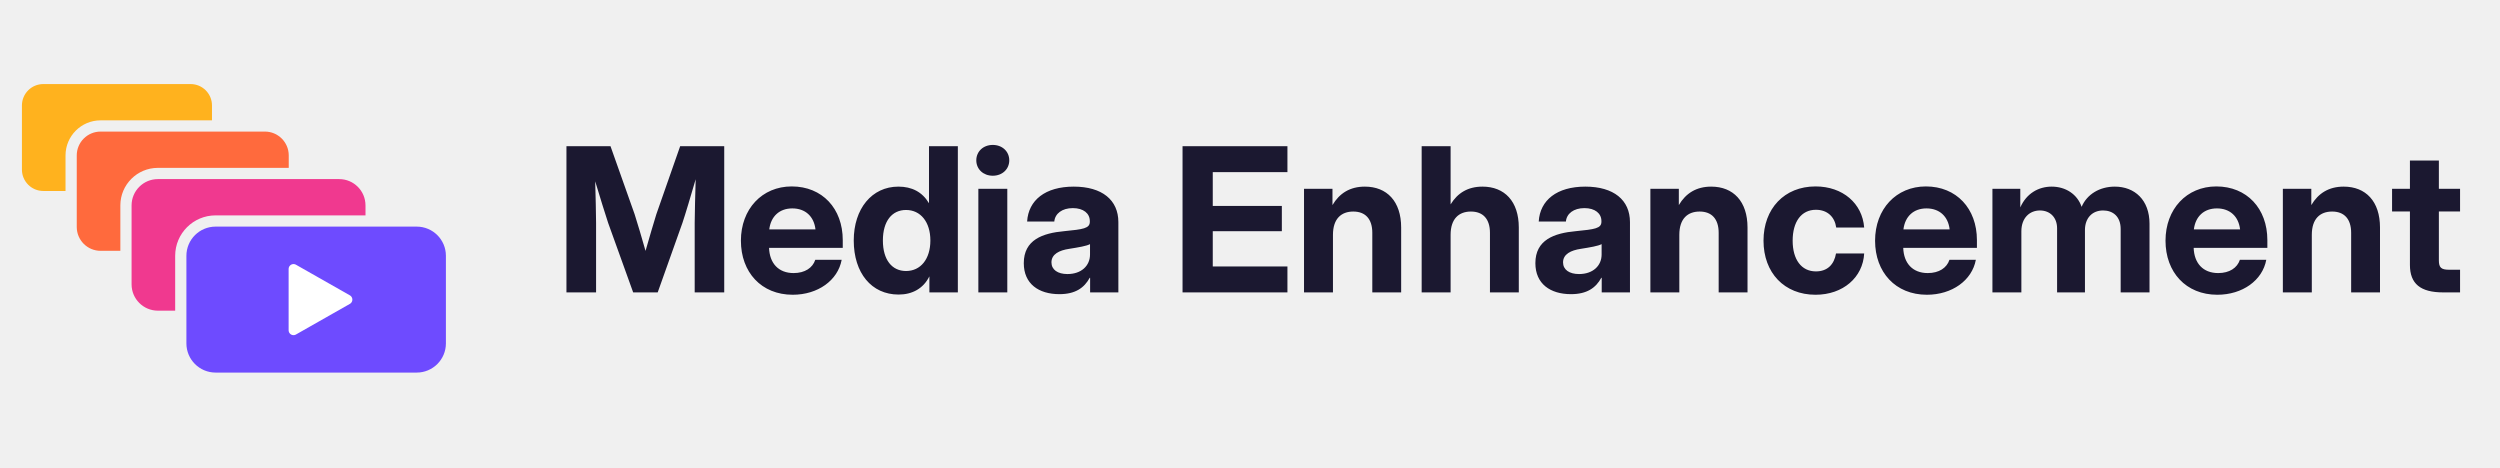
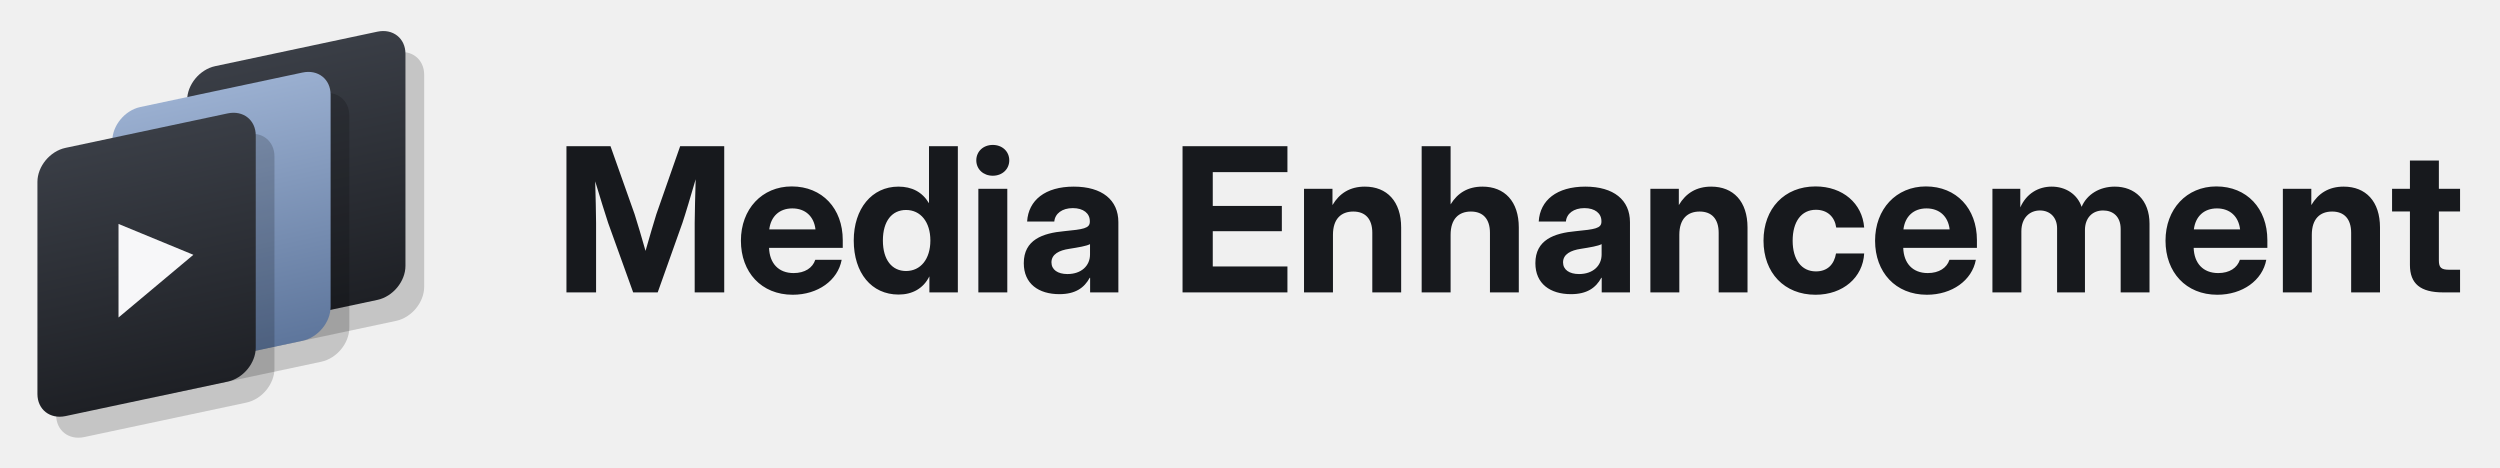
<svg xmlns="http://www.w3.org/2000/svg" width="513" height="96" viewBox="0 0 513 96">
-   <defs>
-     <mask id="m0" maskUnits="userSpaceOnUse" x="0" y="0" width="96" height="96">
-       <rect x="0" y="0" width="96" height="96" fill="#fff" />
-       <g fill="#000">
-         <rect x="13.446" y="24.696" width="48.108" height="29.077" rx="7.198" ry="7.198" />
-       </g>
-     </mask>
-     <mask id="m1" maskUnits="userSpaceOnUse" x="0" y="0" width="96" height="96">
-       <rect x="0" y="0" width="96" height="96" fill="#fff" />
-       <g fill="#000">
-         <rect x="24.696" y="34.446" width="52.608" height="31.608" rx="7.704" ry="7.704" />
-       </g>
-     </mask>
-     <mask id="m2" maskUnits="userSpaceOnUse" x="0" y="0" width="96" height="96">
-       <rect x="0" y="0" width="96" height="96" fill="#fff" />
-       <g fill="#000">
-         <rect x="35.946" y="44.196" width="57.858" height="34.561" rx="8.295" ry="8.295" />
-       </g>
-     </mask>
-   </defs>
-   <g mask="url(#m0)" fill="#FFB21E">
-     <rect x="4.5" y="17.25" width="39" height="21.938" rx="4.388" ry="4.388" />
-   </g>
-   <g mask="url(#m1)" fill="#FF6A3D">
-     <rect x="15.75" y="27" width="43.5" height="24.469" rx="4.894" ry="4.894" />
-   </g>
-   <g mask="url(#m2)" fill="#F0398F">
-     <rect x="27" y="36.75" width="48" height="27" rx="5.4" ry="5.4" />
-   </g>
-   <g fill="#6E4BFF">
-     <rect x="38.25" y="46.5" width="53.25" height="29.953" rx="5.991" ry="5.991" />
-   </g>
-   <path d="M60.23,55.19 L60.23,67.77 L71.30,61.48 Z" fill="#FFFFFF" stroke="#FFFFFF" stroke-width="2.01" stroke-linejoin="round" />
-   <path d="M116.235 60.0H122.315V45.745C122.315 43.752 122.215 40.389 122.134 37.208C123.161 40.57 124.168 43.893 124.792 45.745L129.926 60.0H134.96L140.034 45.745C140.678 43.832 141.725 40.289 142.752 36.785C142.671 40.087 142.55 43.651 142.55 45.745V60.0H148.611V30H139.57L134.678 43.973C134.134 45.745 133.188 48.906 132.463 51.483C131.738 48.906 130.792 45.745 130.228 43.973L125.275 30H116.235ZM162.664 60.483C167.819 60.483 171.926 57.544 172.711 53.315H167.295C166.752 54.966 165.161 56.034 162.846 56.034C159.725 56.034 157.913 54.0 157.812 50.859H172.933V49.268C172.933 42.785 168.725 38.255 162.463 38.255C156.362 38.255 152.034 42.906 152.034 49.389C152.034 55.852 156.221 60.483 162.664 60.483ZM157.852 47.074C158.174 44.416 159.926 42.765 162.584 42.765C165.262 42.765 167.034 44.416 167.336 47.074ZM184.389 60.443C187.188 60.443 189.463 59.215 190.691 56.738H190.711V60.0H196.55V30H190.631V41.678H190.611C189.242 39.383 187.107 38.295 184.349 38.295C178.913 38.295 175.188 42.826 175.188 49.349C175.188 56.013 178.832 60.443 184.389 60.443ZM185.919 55.611C183.04 55.611 181.168 53.336 181.168 49.349C181.168 45.362 183.04 43.087 185.919 43.087C188.919 43.087 190.913 45.564 190.913 49.349C190.913 53.154 188.919 55.611 185.919 55.611ZM200.758 60.0H206.698V38.738H200.758ZM203.718 36.06C205.671 36.06 207.101 34.711 207.101 32.899C207.101 31.087 205.671 29.738 203.718 29.738C201.765 29.738 200.336 31.087 200.336 32.899C200.336 34.711 201.765 36.06 203.718 36.06ZM217.389 60.362C220.651 60.362 222.483 59.074 223.611 57.0H223.691V60.0H229.49V45.584C229.49 41.034 226.148 38.295 220.329 38.295C214.49 38.295 211.027 41.074 210.765 45.463H216.342C216.483 43.832 217.933 42.705 220.148 42.705C222.322 42.705 223.631 43.792 223.631 45.362V45.503C223.631 46.872 222.262 47.054 218.376 47.436C213.946 47.839 210.081 49.208 210.081 54.0C210.081 58.248 213.141 60.362 217.389 60.362ZM219.04 56.235C217.047 56.235 215.758 55.349 215.758 53.839C215.758 52.148 217.369 51.362 219.403 51.06C221.315 50.758 222.987 50.477 223.671 50.094V52.228C223.671 54.523 221.899 56.235 219.04 56.235ZM242.658 60.0H264.181V54.685H248.859V47.436H263.034V42.262H248.859V35.315H264.181V30H242.658ZM273.523 48.181C273.523 44.879 275.235 43.409 277.691 43.409C280.168 43.409 281.597 44.919 281.597 47.779V60.0H287.517V46.691C287.517 41.315 284.597 38.295 280.067 38.295C277.007 38.295 274.852 39.664 273.423 42.081V38.738H267.584V60.0H273.523ZM297.664 48.181C297.664 44.879 299.376 43.409 301.832 43.409C304.309 43.409 305.738 44.919 305.738 47.779V60.0H311.658V46.691C311.658 41.315 308.738 38.295 304.208 38.295C301.208 38.295 299.094 39.604 297.664 41.94V30H291.725V60.0H297.664ZM322.369 60.362C325.631 60.362 327.463 59.074 328.591 57.0H328.671V60.0H334.47V45.584C334.47 41.034 331.128 38.295 325.309 38.295C319.47 38.295 316.007 41.074 315.745 45.463H321.322C321.463 43.832 322.913 42.705 325.128 42.705C327.302 42.705 328.611 43.792 328.611 45.362V45.503C328.611 46.872 327.242 47.054 323.356 47.436C318.926 47.839 315.06 49.208 315.06 54.0C315.06 58.248 318.121 60.362 322.369 60.362ZM324.02 56.235C322.027 56.235 320.738 55.349 320.738 53.839C320.738 52.148 322.349 51.362 324.383 51.06C326.295 50.758 327.966 50.477 328.651 50.094V52.228C328.651 54.523 326.879 56.235 324.02 56.235ZM344.597 48.181C344.597 44.879 346.309 43.409 348.765 43.409C351.242 43.409 352.671 44.919 352.671 47.779V60.0H358.591V46.691C358.591 41.315 355.671 38.295 351.141 38.295C348.081 38.295 345.926 39.664 344.497 42.081V38.738H338.658V60.0H344.597ZM372.544 60.483C378.201 60.483 382.268 56.919 382.53 52.007H376.752C376.369 54.242 375.02 55.691 372.624 55.691C369.644 55.691 367.852 53.255 367.852 49.389C367.852 45.503 369.624 43.047 372.624 43.047C375.0 43.047 376.49 44.517 376.792 46.691H382.53C382.148 41.738 378.141 38.255 372.544 38.255C366.161 38.255 361.872 42.805 361.872 49.389C361.872 55.973 366.141 60.483 372.544 60.483ZM395.396 60.483C400.55 60.483 404.658 57.544 405.443 53.315H400.027C399.483 54.966 397.893 56.034 395.577 56.034C392.456 56.034 390.644 54.0 390.544 50.859H405.664V49.268C405.664 42.785 401.456 38.255 395.195 38.255C389.094 38.255 384.765 42.906 384.765 49.389C384.765 55.852 388.953 60.483 395.396 60.483ZM390.584 47.074C390.906 44.416 392.658 42.765 395.315 42.765C397.993 42.765 399.765 44.416 400.067 47.074ZM408.846 60.0H414.785V47.456C414.785 44.718 416.477 43.188 418.591 43.188C420.664 43.188 422.114 44.617 422.114 46.832V60.0H427.832V47.195C427.832 44.819 429.262 43.188 431.557 43.188C433.591 43.188 435.161 44.436 435.161 46.993V60.0H441.081V45.906C441.081 41.034 438.04 38.295 433.953 38.295C430.872 38.295 428.255 39.846 427.148 42.443C426.262 39.846 423.866 38.295 421.007 38.295C418.309 38.295 415.832 39.685 414.564 42.564V38.738H408.846ZM454.993 60.483C460.148 60.483 464.255 57.544 465.04 53.315H459.624C459.081 54.966 457.49 56.034 455.174 56.034C452.054 56.034 450.242 54.0 450.141 50.859H465.262V49.268C465.262 42.785 461.054 38.255 454.792 38.255C448.691 38.255 444.362 42.906 444.362 49.389C444.362 55.852 448.55 60.483 454.993 60.483ZM450.181 47.074C450.503 44.416 452.255 42.765 454.913 42.765C457.591 42.765 459.362 44.416 459.664 47.074ZM474.383 48.181C474.383 44.879 476.094 43.409 478.55 43.409C481.027 43.409 482.456 44.919 482.456 47.779V60.0H488.376V46.691C488.376 41.315 485.456 38.295 480.926 38.295C477.866 38.295 475.711 39.664 474.282 42.081V38.738H468.443V60.0H474.383ZM504.805 38.738H500.456V32.94H494.517V38.738H490.852V43.389H494.517V54.362C494.517 58.228 496.671 60.0 501.342 60.0H504.805V55.349H502.53C500.919 55.349 500.456 54.886 500.456 53.436V43.389H504.805Z" fill="#1B1830" />
+   <svg x="0" y="0" width="96" height="96" viewBox="10 14 150 150">
+     <defs>
+       <linearGradient id="lf" x1="0" y1="0" x2="0" y2="1">
+         <stop offset="0" stop-color="#3A3E46" />
+         <stop offset="1" stop-color="#1E2025" />
+       </linearGradient>
+       <linearGradient id="lg" x1="0" y1="0" x2="0" y2="1">
+         <stop offset="0" stop-color="#9AAFD0" />
+         <stop offset="1" stop-color="#5E769C" />
+       </linearGradient>
+     </defs>
+     <g transform="skewY(-12) translate(0 22)">
+       <rect x="76" y="38" width="70" height="86" rx="9" fill="#000" opacity=".18" />
+       <rect x="70" y="30" width="70" height="86" rx="9" fill="url(#lf)" />
+       <rect x="52" y="46" width="70" height="86" rx="9" fill="#000" opacity=".18" />
+       <rect x="46" y="38" width="70" height="86" rx="9" fill="url(#lg)" />
+       <rect x="28" y="54" width="70" height="86" rx="9" fill="#000" opacity=".18" />
+       <rect x="22" y="46" width="70" height="86" rx="9" fill="url(#lf)" />
+       <polygon points="48,74 48,104 72,89" fill="#F7F7F9" />
+     </g>
+   </svg>
+   <path d="M116.235 60.0H122.315V45.745C122.315 43.752 122.215 40.389 122.134 37.208C123.161 40.57 124.168 43.893 124.792 45.745L129.926 60.0H134.96L140.034 45.745C140.678 43.832 141.725 40.289 142.752 36.785C142.671 40.087 142.55 43.651 142.55 45.745V60.0H148.611V30H139.57L134.678 43.973C134.134 45.745 133.188 48.906 132.463 51.483C131.738 48.906 130.792 45.745 130.228 43.973L125.275 30H116.235ZM162.664 60.483C167.819 60.483 171.926 57.544 172.711 53.315H167.295C166.752 54.966 165.161 56.034 162.846 56.034C159.725 56.034 157.913 54.0 157.812 50.859H172.933V49.268C172.933 42.785 168.725 38.255 162.463 38.255C156.362 38.255 152.034 42.906 152.034 49.389C152.034 55.852 156.221 60.483 162.664 60.483ZM157.852 47.074C158.174 44.416 159.926 42.765 162.584 42.765C165.262 42.765 167.034 44.416 167.336 47.074ZM184.389 60.443C187.188 60.443 189.463 59.215 190.691 56.738H190.711V60.0H196.55V30H190.631V41.678H190.611C189.242 39.383 187.107 38.295 184.349 38.295C178.913 38.295 175.188 42.826 175.188 49.349C175.188 56.013 178.832 60.443 184.389 60.443ZM185.919 55.611C183.04 55.611 181.168 53.336 181.168 49.349C181.168 45.362 183.04 43.087 185.919 43.087C188.919 43.087 190.913 45.564 190.913 49.349C190.913 53.154 188.919 55.611 185.919 55.611ZM200.758 60.0H206.698V38.738H200.758ZM203.718 36.06C205.671 36.06 207.101 34.711 207.101 32.899C207.101 31.087 205.671 29.738 203.718 29.738C201.765 29.738 200.336 31.087 200.336 32.899C200.336 34.711 201.765 36.06 203.718 36.06ZM217.389 60.362C220.651 60.362 222.483 59.074 223.611 57.0H223.691V60.0H229.49V45.584C229.49 41.034 226.148 38.295 220.329 38.295C214.49 38.295 211.027 41.074 210.765 45.463H216.342C216.483 43.832 217.933 42.705 220.148 42.705C222.322 42.705 223.631 43.792 223.631 45.362V45.503C223.631 46.872 222.262 47.054 218.376 47.436C213.946 47.839 210.081 49.208 210.081 54.0C210.081 58.248 213.141 60.362 217.389 60.362ZM219.04 56.235C217.047 56.235 215.758 55.349 215.758 53.839C215.758 52.148 217.369 51.362 219.403 51.06C221.315 50.758 222.987 50.477 223.671 50.094V52.228C223.671 54.523 221.899 56.235 219.04 56.235ZM242.658 60.0H264.181V54.685H248.859V47.436H263.034V42.262H248.859V35.315H264.181V30H242.658ZM273.523 48.181C273.523 44.879 275.235 43.409 277.691 43.409C280.168 43.409 281.597 44.919 281.597 47.779V60.0H287.517V46.691C287.517 41.315 284.597 38.295 280.067 38.295C277.007 38.295 274.852 39.664 273.423 42.081V38.738H267.584V60.0H273.523ZM297.664 48.181C297.664 44.879 299.376 43.409 301.832 43.409C304.309 43.409 305.738 44.919 305.738 47.779V60.0H311.658V46.691C311.658 41.315 308.738 38.295 304.208 38.295C301.208 38.295 299.094 39.604 297.664 41.94V30H291.725V60.0H297.664ZM322.369 60.362C325.631 60.362 327.463 59.074 328.591 57.0H328.671V60.0H334.47V45.584C334.47 41.034 331.128 38.295 325.309 38.295C319.47 38.295 316.007 41.074 315.745 45.463H321.322C321.463 43.832 322.913 42.705 325.128 42.705C327.302 42.705 328.611 43.792 328.611 45.362V45.503C328.611 46.872 327.242 47.054 323.356 47.436C318.926 47.839 315.06 49.208 315.06 54.0C315.06 58.248 318.121 60.362 322.369 60.362ZM324.02 56.235C322.027 56.235 320.738 55.349 320.738 53.839C320.738 52.148 322.349 51.362 324.383 51.06C326.295 50.758 327.966 50.477 328.651 50.094V52.228C328.651 54.523 326.879 56.235 324.02 56.235ZM344.597 48.181C344.597 44.879 346.309 43.409 348.765 43.409C351.242 43.409 352.671 44.919 352.671 47.779V60.0H358.591V46.691C358.591 41.315 355.671 38.295 351.141 38.295C348.081 38.295 345.926 39.664 344.497 42.081V38.738H338.658V60.0H344.597ZM372.544 60.483C378.201 60.483 382.268 56.919 382.53 52.007H376.752C376.369 54.242 375.02 55.691 372.624 55.691C369.644 55.691 367.852 53.255 367.852 49.389C367.852 45.503 369.624 43.047 372.624 43.047C375.0 43.047 376.49 44.517 376.792 46.691H382.53C382.148 41.738 378.141 38.255 372.544 38.255C366.161 38.255 361.872 42.805 361.872 49.389C361.872 55.973 366.141 60.483 372.544 60.483ZM395.396 60.483C400.55 60.483 404.658 57.544 405.443 53.315H400.027C399.483 54.966 397.893 56.034 395.577 56.034C392.456 56.034 390.644 54.0 390.544 50.859H405.664V49.268C405.664 42.785 401.456 38.255 395.195 38.255C389.094 38.255 384.765 42.906 384.765 49.389C384.765 55.852 388.953 60.483 395.396 60.483ZM390.584 47.074C390.906 44.416 392.658 42.765 395.315 42.765C397.993 42.765 399.765 44.416 400.067 47.074ZM408.846 60.0H414.785V47.456C414.785 44.718 416.477 43.188 418.591 43.188C420.664 43.188 422.114 44.617 422.114 46.832V60.0H427.832V47.195C427.832 44.819 429.262 43.188 431.557 43.188C433.591 43.188 435.161 44.436 435.161 46.993V60.0H441.081V45.906C441.081 41.034 438.04 38.295 433.953 38.295C430.872 38.295 428.255 39.846 427.148 42.443C426.262 39.846 423.866 38.295 421.007 38.295C418.309 38.295 415.832 39.685 414.564 42.564V38.738H408.846ZM454.993 60.483C460.148 60.483 464.255 57.544 465.04 53.315H459.624C459.081 54.966 457.49 56.034 455.174 56.034C452.054 56.034 450.242 54.0 450.141 50.859H465.262V49.268C465.262 42.785 461.054 38.255 454.792 38.255C448.691 38.255 444.362 42.906 444.362 49.389C444.362 55.852 448.55 60.483 454.993 60.483ZM450.181 47.074C450.503 44.416 452.255 42.765 454.913 42.765C457.591 42.765 459.362 44.416 459.664 47.074ZM474.383 48.181C474.383 44.879 476.094 43.409 478.55 43.409C481.027 43.409 482.456 44.919 482.456 47.779V60.0H488.376V46.691C488.376 41.315 485.456 38.295 480.926 38.295C477.866 38.295 475.711 39.664 474.282 42.081V38.738H468.443V60.0H474.383ZM504.805 38.738H500.456V32.94H494.517V38.738H490.852V43.389H494.517V54.362C494.517 58.228 496.671 60.0 501.342 60.0H504.805V55.349H502.53C500.919 55.349 500.456 54.886 500.456 53.436V43.389H504.805Z" fill="#17191D" />
</svg>
